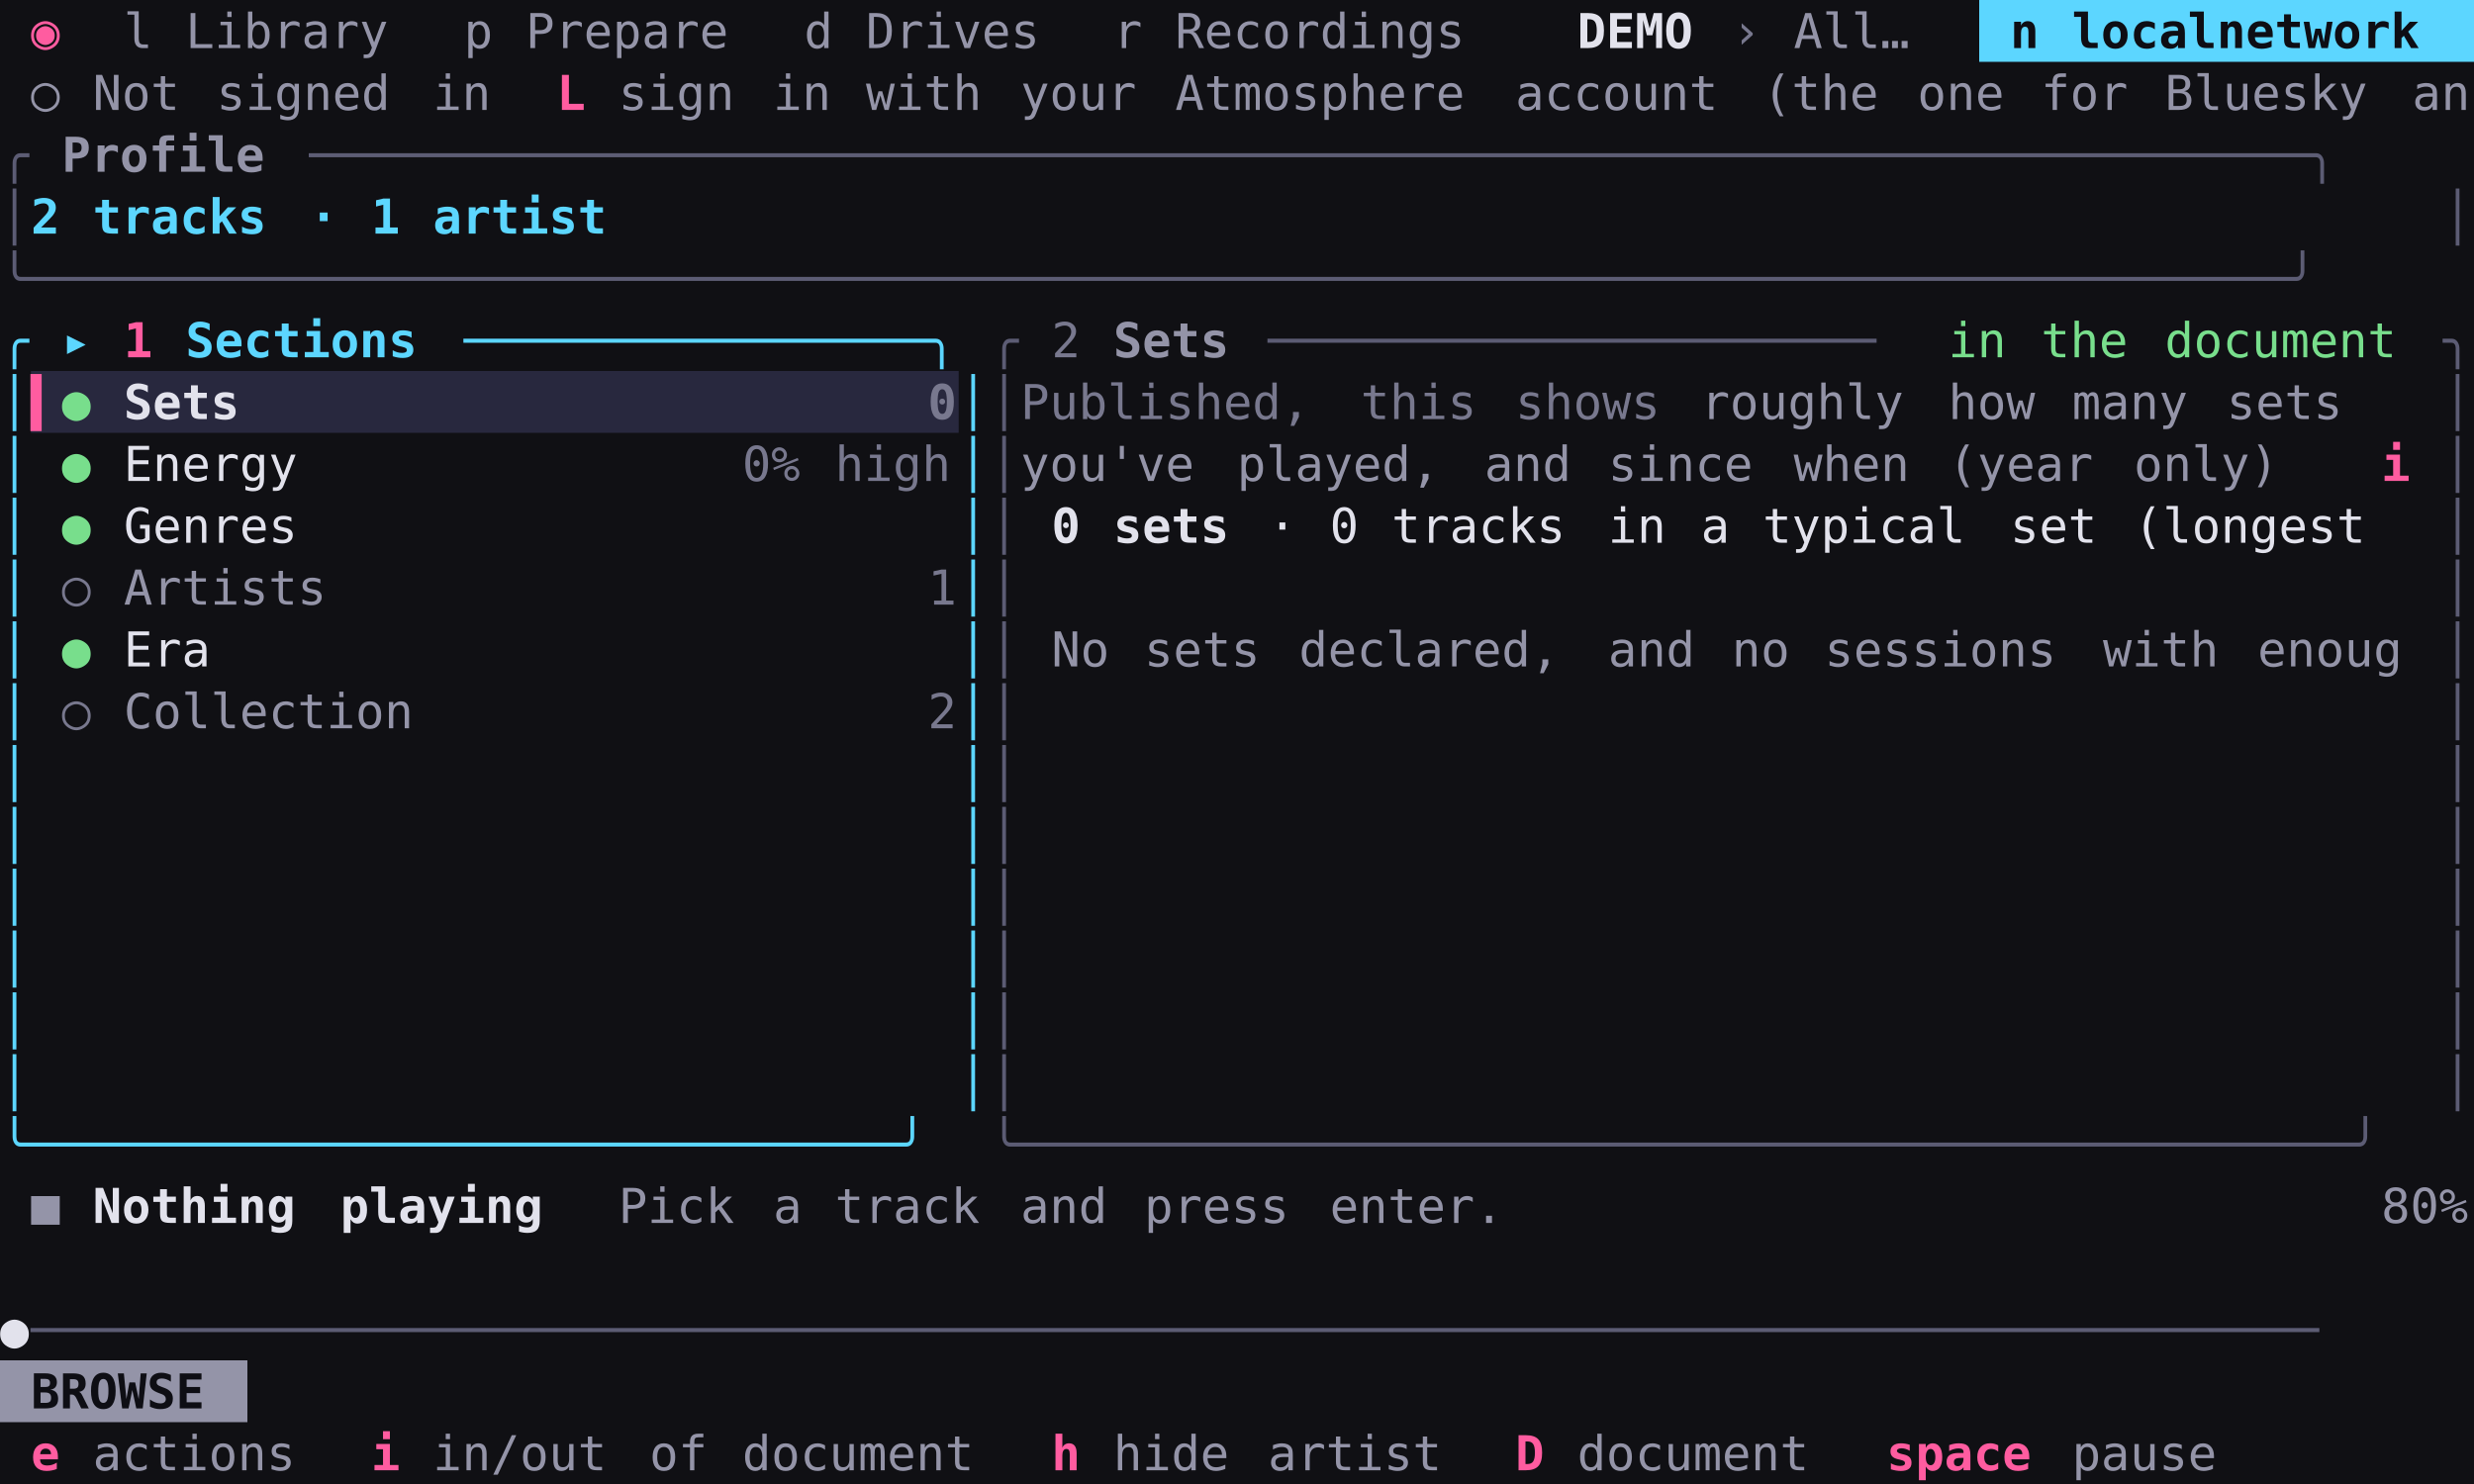
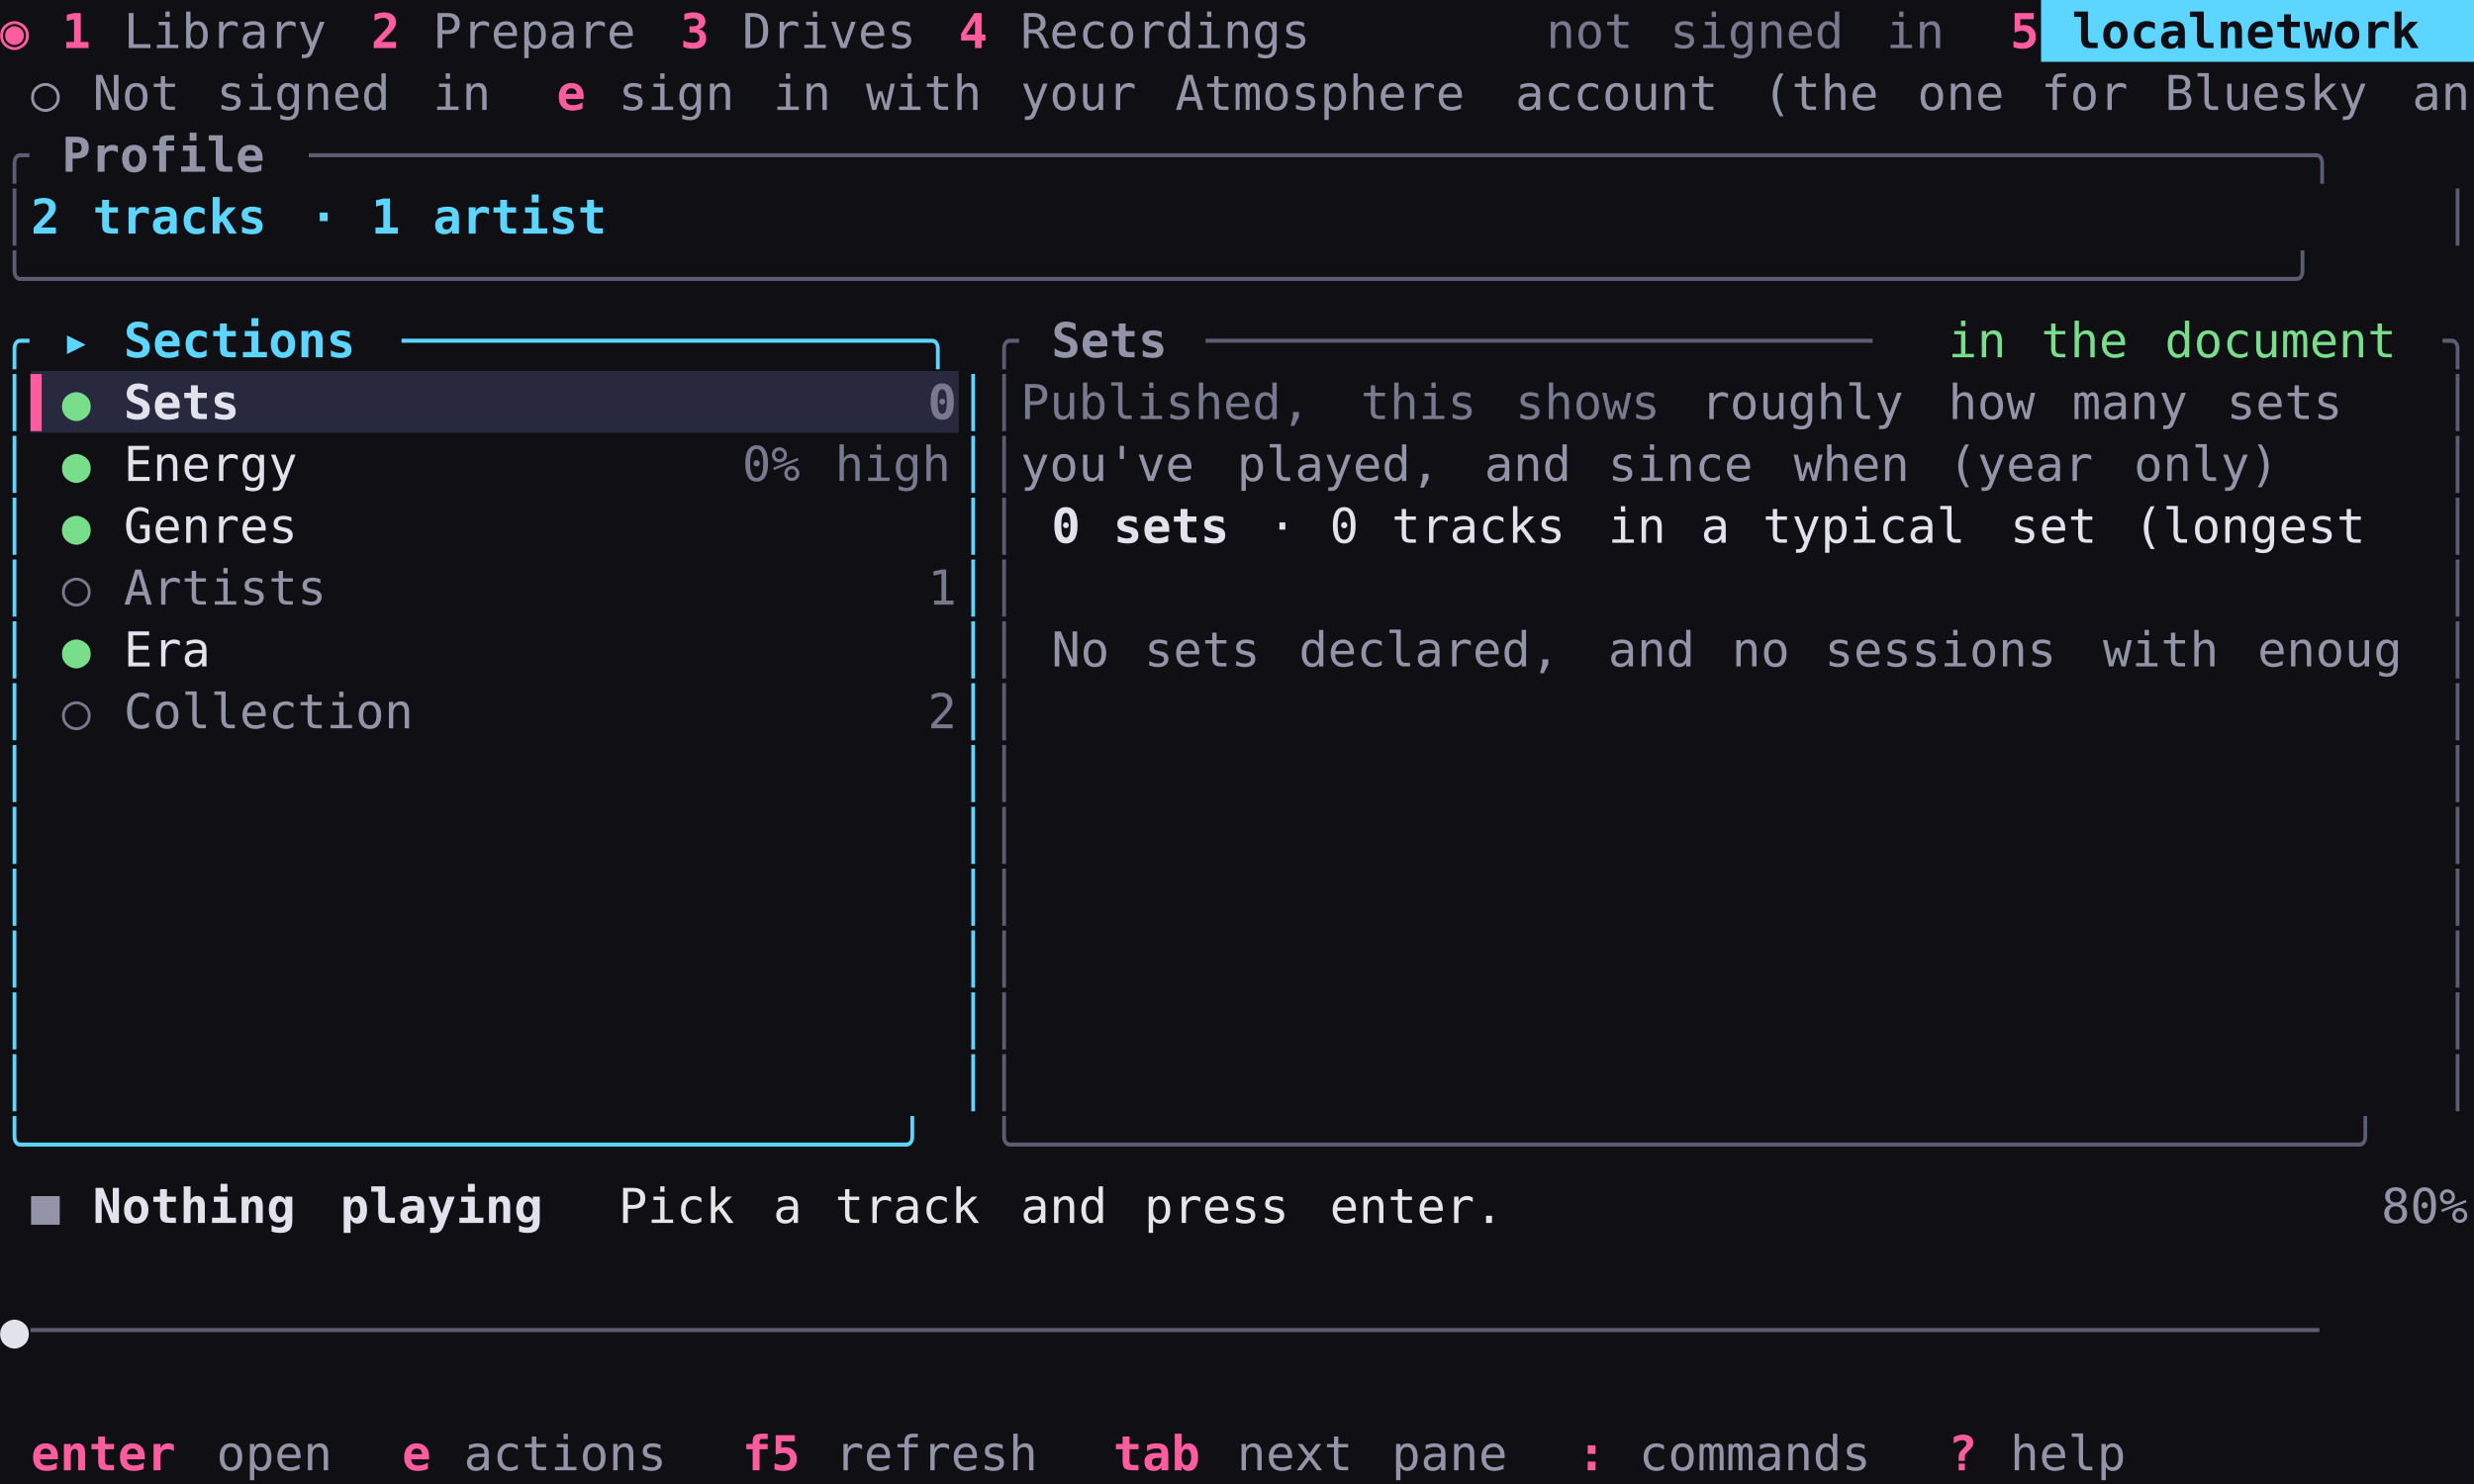
<svg xmlns="http://www.w3.org/2000/svg" viewBox="0 0 720 432" width="720" height="432" font-family="ui-monospace, Menlo, Consolas, monospace" font-size="14">
  <rect width="720" height="432" fill="#101014" />
-   <rect x="576" y="0" width="144" height="18" fill="#5cd6ff" />
-   <text x="9" y="14" fill="#ff5ca0" font-weight="bold">◉</text>
-   <text x="36" y="14" fill="#9494a8">l</text>
-   <text x="54 63 72 81 90 99 108" y="14" fill="#9494a8">Library</text>
-   <text x="135" y="14" fill="#9494a8">p</text>
-   <text x="153 162 171 180 189 198 207" y="14" fill="#9494a8">Prepare</text>
-   <text x="234" y="14" fill="#9494a8">d</text>
-   <text x="252 261 270 279 288 297" y="14" fill="#9494a8">Drives</text>
-   <text x="324" y="14" fill="#9494a8">r</text>
-   <text x="342 351 360 369 378 387 396 405 414 423" y="14" fill="#9494a8">Recordings</text>
-   <text x="459 468 477 486" y="14" fill="#e2e2ec" font-weight="bold">DEMO</text>
-   <text x="504" y="14" fill="#78788e">›</text>
-   <text x="522 531 540 549" y="14" fill="#9494a8">All…</text>
-   <text x="585" y="14" fill="#0e0e14" font-weight="bold">n</text>
+   <rect x="594" y="0" width="126" height="18" fill="#5cd6ff" />
+   <text x="0" y="14" fill="#ff5ca0" font-weight="bold">◉</text>
+   <text x="18" y="14" fill="#ff5ca0" font-weight="bold">1</text>
+   <text x="36 45 54 63 72 81 90" y="14" fill="#9494a8">Library</text>
+   <text x="108" y="14" fill="#ff5ca0" font-weight="bold">2</text>
+   <text x="126 135 144 153 162 171 180" y="14" fill="#9494a8">Prepare</text>
+   <text x="198" y="14" fill="#ff5ca0" font-weight="bold">3</text>
+   <text x="216 225 234 243 252 261" y="14" fill="#9494a8">Drives</text>
+   <text x="279" y="14" fill="#ff5ca0" font-weight="bold">4</text>
+   <text x="297 306 315 324 333 342 351 360 369 378" y="14" fill="#9494a8">Recordings</text>
+   <text x="450 459 468" y="14" fill="#78788e">not</text>
+   <text x="486 495 504 513 522 531" y="14" fill="#78788e">signed</text>
+   <text x="549 558" y="14" fill="#78788e">in</text>
+   <text x="585" y="14" fill="#ff5ca0" font-weight="bold">5</text>
  <text x="603 612 621 630 639 648 657 666 675 684 693 702" y="14" fill="#0e0e14" font-weight="bold">localnetwork</text>
  <text x="9" y="32" fill="#9494a8">○</text>
  <text x="27 36 45" y="32" fill="#9494a8">Not</text>
  <text x="63 72 81 90 99 108" y="32" fill="#9494a8">signed</text>
  <text x="126 135" y="32" fill="#9494a8">in</text>
-   <text x="162" y="32" fill="#ff5ca0" font-weight="bold">L</text>
+   <text x="162" y="32" fill="#ff5ca0" font-weight="bold">e</text>
  <text x="180 189 198 207" y="32" fill="#9494a8">sign</text>
  <text x="225 234" y="32" fill="#9494a8">in</text>
  <text x="252 261 270 279" y="32" fill="#9494a8">with</text>
  <text x="297 306 315 324" y="32" fill="#9494a8">your</text>
  <text x="342 351 360 369 378 387 396 405 414 423" y="32" fill="#9494a8">Atmosphere</text>
  <text x="441 450 459 468 477 486 495" y="32" fill="#9494a8">account</text>
  <text x="513 522 531 540" y="32" fill="#9494a8">(the</text>
  <text x="558 567 576" y="32" fill="#9494a8">one</text>
  <text x="594 603 612" y="32" fill="#9494a8">for</text>
  <text x="630 639 648 657 666 675 684" y="32" fill="#9494a8">Bluesky</text>
  <text x="702 711" y="32" fill="#9494a8">an</text>
  <text x="0" y="50" fill="#5c5c74">╭</text>
  <text x="18 27 36 45 54 63 72" y="50" fill="#9494a8" font-weight="bold">Profile</text>
  <text x="90 99 108 117 126 135 144 153 162 171 180 189 198 207 216 225 234 243 252 261 270 279 288 297 306 315 324 333 342 351 360 369 378 387 396 405 414 423 432 441 450 459 468 477 486 495 504 513 522 531 540 549 558 567 576 585 594 603 612 621 630 639 648 657 666 675 684 693 702 711" y="50" fill="#5c5c74">─────────────────────────────────────────────────────────────────────╮</text>
  <text x="0" y="68" fill="#5c5c74">│</text>
  <text x="9" y="68" fill="#5cd6ff" font-weight="bold">2</text>
  <text x="27 36 45 54 63 72" y="68" fill="#5cd6ff" font-weight="bold">tracks</text>
  <text x="90" y="68" fill="#5cd6ff" font-weight="bold">·</text>
  <text x="108" y="68" fill="#5cd6ff" font-weight="bold">1</text>
  <text x="126 135 144 153 162 171" y="68" fill="#5cd6ff" font-weight="bold">artist</text>
  <text x="711" y="68" fill="#5c5c74">│</text>
  <text x="0 9 18 27 36 45 54 63 72 81 90 99 108 117 126 135 144 153 162 171 180 189 198 207 216 225 234 243 252 261 270 279 288 297 306 315 324 333 342 351 360 369 378 387 396 405 414 423 432 441 450 459 468 477 486 495 504 513 522 531 540 549 558 567 576 585 594 603 612 621 630 639 648 657 666 675 684 693 702 711" y="86" fill="#5c5c74">╰──────────────────────────────────────────────────────────────────────────────╯</text>
  <text x="0" y="104" fill="#5cd6ff">╭</text>
  <text x="18" y="104" fill="#5cd6ff" font-weight="bold">▸</text>
-   <text x="36" y="104" fill="#ff5ca0" font-weight="bold">1</text>
-   <text x="54 63 72 81 90 99 108 117" y="104" fill="#5cd6ff" font-weight="bold">Sections</text>
-   <text x="135 144 153 162 171 180 189 198 207 216 225 234 243 252 261 270 279" y="104" fill="#5cd6ff">────────────────╮</text>
+   <text x="36 45 54 63 72 81 90 99" y="104" fill="#5cd6ff" font-weight="bold">Sections</text>
+   <text x="117 126 135 144 153 162 171 180 189 198 207 216 225 234 243 252 261 270 279" y="104" fill="#5cd6ff">──────────────────╮</text>
  <text x="288" y="104" fill="#5c5c74">╭</text>
-   <text x="306" y="104" fill="#78788e">2</text>
-   <text x="324 333 342 351" y="104" fill="#9494a8" font-weight="bold">Sets</text>
-   <text x="369 378 387 396 405 414 423 432 441 450 459 468 477 486 495 504 513 522 531 540 549" y="104" fill="#5c5c74">─────────────────────</text>
+   <text x="306 315 324 333" y="104" fill="#9494a8" font-weight="bold">Sets</text>
+   <text x="351 360 369 378 387 396 405 414 423 432 441 450 459 468 477 486 495 504 513 522 531 540 549" y="104" fill="#5c5c74">───────────────────────</text>
  <text x="567 576" y="104" fill="#78de8c">in</text>
  <text x="594 603 612" y="104" fill="#78de8c">the</text>
  <text x="630 639 648 657 666 675 684 693" y="104" fill="#78de8c">document</text>
  <text x="711" y="104" fill="#5c5c74">╮</text>
  <rect x="9" y="108" width="270" height="18" fill="#28283e" />
  <text x="0" y="122" fill="#5cd6ff">│</text>
  <text x="9" y="122" fill="#ff5ca0" font-weight="bold">▍</text>
  <text x="18" y="122" fill="#78de8c" font-weight="bold">●</text>
  <text x="36 45 54 63" y="122" fill="#e2e2ec" font-weight="bold">Sets</text>
  <text x="270" y="122" fill="#78788e" font-weight="bold">0</text>
  <text x="279" y="122" fill="#5cd6ff">│</text>
  <text x="288" y="122" fill="#5c5c74">│</text>
  <text x="297 306 315 324 333 342 351 360 369 378" y="122" fill="#78788e">Published,</text>
  <text x="396 405 414 423" y="122" fill="#78788e">this</text>
  <text x="441 450 459 468 477" y="122" fill="#78788e">shows</text>
  <text x="495 504 513 522 531 540 549" y="122" fill="#9494a8">roughly</text>
  <text x="567 576 585" y="122" fill="#9494a8">how</text>
  <text x="603 612 621 630" y="122" fill="#9494a8">many</text>
  <text x="648 657 666 675" y="122" fill="#9494a8">sets</text>
  <text x="711" y="122" fill="#5c5c74">│</text>
  <text x="0" y="140" fill="#5cd6ff">│</text>
  <text x="18" y="140" fill="#78de8c">●</text>
  <text x="36 45 54 63 72 81" y="140" fill="#e2e2ec">Energy</text>
  <text x="216 225" y="140" fill="#78788e">0%</text>
  <text x="243 252 261 270" y="140" fill="#78788e">high</text>
  <text x="279" y="140" fill="#5cd6ff">│</text>
  <text x="288" y="140" fill="#5c5c74">│</text>
  <text x="297 306 315 324 333 342" y="140" fill="#9494a8">you've</text>
  <text x="360 369 378 387 396 405 414" y="140" fill="#9494a8">played,</text>
  <text x="432 441 450" y="140" fill="#9494a8">and</text>
  <text x="468 477 486 495 504" y="140" fill="#9494a8">since</text>
  <text x="522 531 540 549" y="140" fill="#9494a8">when</text>
  <text x="567 576 585 594 603" y="140" fill="#9494a8">(year</text>
  <text x="621 630 639 648 657" y="140" fill="#9494a8">only)</text>
-   <text x="693" y="140" fill="#ff5ca0" font-weight="bold">i</text>
  <text x="711" y="140" fill="#5c5c74">│</text>
  <text x="0" y="158" fill="#5cd6ff">│</text>
  <text x="18" y="158" fill="#78de8c">●</text>
  <text x="36 45 54 63 72 81" y="158" fill="#e2e2ec">Genres</text>
  <text x="279" y="158" fill="#5cd6ff">│</text>
  <text x="288" y="158" fill="#5c5c74">│</text>
  <text x="306" y="158" fill="#e2e2ec" font-weight="bold">0</text>
  <text x="324 333 342 351" y="158" fill="#e2e2ec" font-weight="bold">sets</text>
  <text x="369" y="158" fill="#e2e2ec">·</text>
  <text x="387" y="158" fill="#e2e2ec">0</text>
  <text x="405 414 423 432 441 450" y="158" fill="#e2e2ec">tracks</text>
  <text x="468 477" y="158" fill="#e2e2ec">in</text>
  <text x="495" y="158" fill="#e2e2ec">a</text>
  <text x="513 522 531 540 549 558 567" y="158" fill="#e2e2ec">typical</text>
  <text x="585 594 603" y="158" fill="#e2e2ec">set</text>
  <text x="621 630 639 648 657 666 675 684" y="158" fill="#e2e2ec">(longest</text>
  <text x="711" y="158" fill="#5c5c74">│</text>
  <text x="0" y="176" fill="#5cd6ff">│</text>
  <text x="18" y="176" fill="#78788e">○</text>
  <text x="36 45 54 63 72 81 90" y="176" fill="#9494a8">Artists</text>
  <text x="270" y="176" fill="#78788e">1</text>
  <text x="279" y="176" fill="#5cd6ff">│</text>
  <text x="288" y="176" fill="#5c5c74">│</text>
  <text x="711" y="176" fill="#5c5c74">│</text>
  <text x="0" y="194" fill="#5cd6ff">│</text>
  <text x="18" y="194" fill="#78de8c">●</text>
  <text x="36 45 54" y="194" fill="#e2e2ec">Era</text>
  <text x="279" y="194" fill="#5cd6ff">│</text>
  <text x="288" y="194" fill="#5c5c74">│</text>
  <text x="306 315" y="194" fill="#9494a8">No</text>
  <text x="333 342 351 360" y="194" fill="#9494a8">sets</text>
  <text x="378 387 396 405 414 423 432 441 450" y="194" fill="#9494a8">declared,</text>
  <text x="468 477 486" y="194" fill="#9494a8">and</text>
  <text x="504 513" y="194" fill="#9494a8">no</text>
  <text x="531 540 549 558 567 576 585 594" y="194" fill="#9494a8">sessions</text>
  <text x="612 621 630 639" y="194" fill="#9494a8">with</text>
  <text x="657 666 675 684 693" y="194" fill="#9494a8">enoug</text>
  <text x="711" y="194" fill="#5c5c74">│</text>
  <text x="0" y="212" fill="#5cd6ff">│</text>
  <text x="18" y="212" fill="#78788e">○</text>
  <text x="36 45 54 63 72 81 90 99 108 117" y="212" fill="#9494a8">Collection</text>
  <text x="270" y="212" fill="#78788e">2</text>
  <text x="279" y="212" fill="#5cd6ff">│</text>
  <text x="288" y="212" fill="#5c5c74">│</text>
  <text x="711" y="212" fill="#5c5c74">│</text>
  <text x="0" y="230" fill="#5cd6ff">│</text>
  <text x="279" y="230" fill="#5cd6ff">│</text>
  <text x="288" y="230" fill="#5c5c74">│</text>
  <text x="711" y="230" fill="#5c5c74">│</text>
  <text x="0" y="248" fill="#5cd6ff">│</text>
  <text x="279" y="248" fill="#5cd6ff">│</text>
  <text x="288" y="248" fill="#5c5c74">│</text>
  <text x="711" y="248" fill="#5c5c74">│</text>
  <text x="0" y="266" fill="#5cd6ff">│</text>
  <text x="279" y="266" fill="#5cd6ff">│</text>
  <text x="288" y="266" fill="#5c5c74">│</text>
  <text x="711" y="266" fill="#5c5c74">│</text>
  <text x="0" y="284" fill="#5cd6ff">│</text>
  <text x="279" y="284" fill="#5cd6ff">│</text>
  <text x="288" y="284" fill="#5c5c74">│</text>
  <text x="711" y="284" fill="#5c5c74">│</text>
  <text x="0" y="302" fill="#5cd6ff">│</text>
  <text x="279" y="302" fill="#5cd6ff">│</text>
  <text x="288" y="302" fill="#5c5c74">│</text>
  <text x="711" y="302" fill="#5c5c74">│</text>
  <text x="0" y="320" fill="#5cd6ff">│</text>
  <text x="279" y="320" fill="#5cd6ff">│</text>
  <text x="288" y="320" fill="#5c5c74">│</text>
  <text x="711" y="320" fill="#5c5c74">│</text>
  <text x="0 9 18 27 36 45 54 63 72 81 90 99 108 117 126 135 144 153 162 171 180 189 198 207 216 225 234 243 252 261 270 279" y="338" fill="#5cd6ff">╰──────────────────────────────╯</text>
  <text x="288 297 306 315 324 333 342 351 360 369 378 387 396 405 414 423 432 441 450 459 468 477 486 495 504 513 522 531 540 549 558 567 576 585 594 603 612 621 630 639 648 657 666 675 684 693 702 711" y="338" fill="#5c5c74">╰──────────────────────────────────────────────╯</text>
  <text x="9" y="356" fill="#9494a8">■</text>
  <text x="27 36 45 54 63 72 81" y="356" fill="#e2e2ec" font-weight="bold">Nothing</text>
  <text x="99 108 117 126 135 144 153" y="356" fill="#e2e2ec" font-weight="bold">playing</text>
-   <text x="180 189 198 207" y="356" fill="#9494a8">Pick</text>
-   <text x="225" y="356" fill="#9494a8">a</text>
-   <text x="243 252 261 270 279" y="356" fill="#9494a8">track</text>
-   <text x="297 306 315" y="356" fill="#9494a8">and</text>
-   <text x="333 342 351 360 369" y="356" fill="#9494a8">press</text>
-   <text x="387 396 405 414 423 432" y="356" fill="#9494a8">enter.</text>
+   <text x="180 189 198 207" y="356" fill="#e6e6e6">Pick</text>
+   <text x="225" y="356" fill="#e6e6e6">a</text>
+   <text x="243 252 261 270 279" y="356" fill="#e6e6e6">track</text>
+   <text x="297 306 315" y="356" fill="#e6e6e6">and</text>
+   <text x="333 342 351 360 369" y="356" fill="#e6e6e6">press</text>
+   <text x="387 396 405 414 423 432" y="356" fill="#e6e6e6">enter.</text>
  <text x="693 702 711" y="356" fill="#9494a8">80%</text>
  <text x="0" y="392" fill="#e2e2ec">●</text>
  <text x="9 18 27 36 45 54 63 72 81 90 99 108 117 126 135 144 153 162 171 180 189 198 207 216 225 234 243 252 261 270 279 288 297 306 315 324 333 342 351 360 369 378 387 396 405 414 423 432 441 450 459 468 477 486 495 504 513 522 531 540 549 558 567 576 585 594 603 612 621 630 639 648 657 666 675 684 693 702 711" y="392" fill="#5c5c74">───────────────────────────────────────────────────────────────────────────────</text>
-   <rect x="0" y="396" width="72" height="18" fill="#9494a8" />
-   <text x="9 18 27 36 45 54" y="410" fill="#0e0e14" font-weight="bold">BROWSE</text>
-   <text x="9" y="428" fill="#ff5ca0" font-weight="bold">e</text>
-   <text x="27 36 45 54 63 72 81" y="428" fill="#9494a8">actions</text>
-   <text x="108" y="428" fill="#ff5ca0" font-weight="bold">i</text>
-   <text x="126 135 144 153 162 171" y="428" fill="#9494a8">in/out</text>
-   <text x="189 198" y="428" fill="#9494a8">of</text>
-   <text x="216 225 234 243 252 261 270 279" y="428" fill="#9494a8">document</text>
-   <text x="306" y="428" fill="#ff5ca0" font-weight="bold">h</text>
-   <text x="324 333 342 351" y="428" fill="#9494a8">hide</text>
-   <text x="369 378 387 396 405 414" y="428" fill="#9494a8">artist</text>
-   <text x="441" y="428" fill="#ff5ca0" font-weight="bold">D</text>
-   <text x="459 468 477 486 495 504 513 522" y="428" fill="#9494a8">document</text>
-   <text x="549 558 567 576 585" y="428" fill="#ff5ca0" font-weight="bold">space</text>
-   <text x="603 612 621 630 639" y="428" fill="#9494a8">pause</text>
+   <text x="9 18 27 36 45" y="428" fill="#ff5ca0" font-weight="bold">enter</text>
+   <text x="63 72 81 90" y="428" fill="#9494a8">open</text>
+   <text x="117" y="428" fill="#ff5ca0" font-weight="bold">e</text>
+   <text x="135 144 153 162 171 180 189" y="428" fill="#9494a8">actions</text>
+   <text x="216 225" y="428" fill="#ff5ca0" font-weight="bold">f5</text>
+   <text x="243 252 261 270 279 288 297" y="428" fill="#9494a8">refresh</text>
+   <text x="324 333 342" y="428" fill="#ff5ca0" font-weight="bold">tab</text>
+   <text x="360 369 378 387" y="428" fill="#9494a8">next</text>
+   <text x="405 414 423 432" y="428" fill="#9494a8">pane</text>
+   <text x="459" y="428" fill="#ff5ca0" font-weight="bold">:</text>
+   <text x="477 486 495 504 513 522 531 540" y="428" fill="#9494a8">commands</text>
+   <text x="567" y="428" fill="#ff5ca0" font-weight="bold">?</text>
+   <text x="585 594 603 612" y="428" fill="#9494a8">help</text>
</svg>
